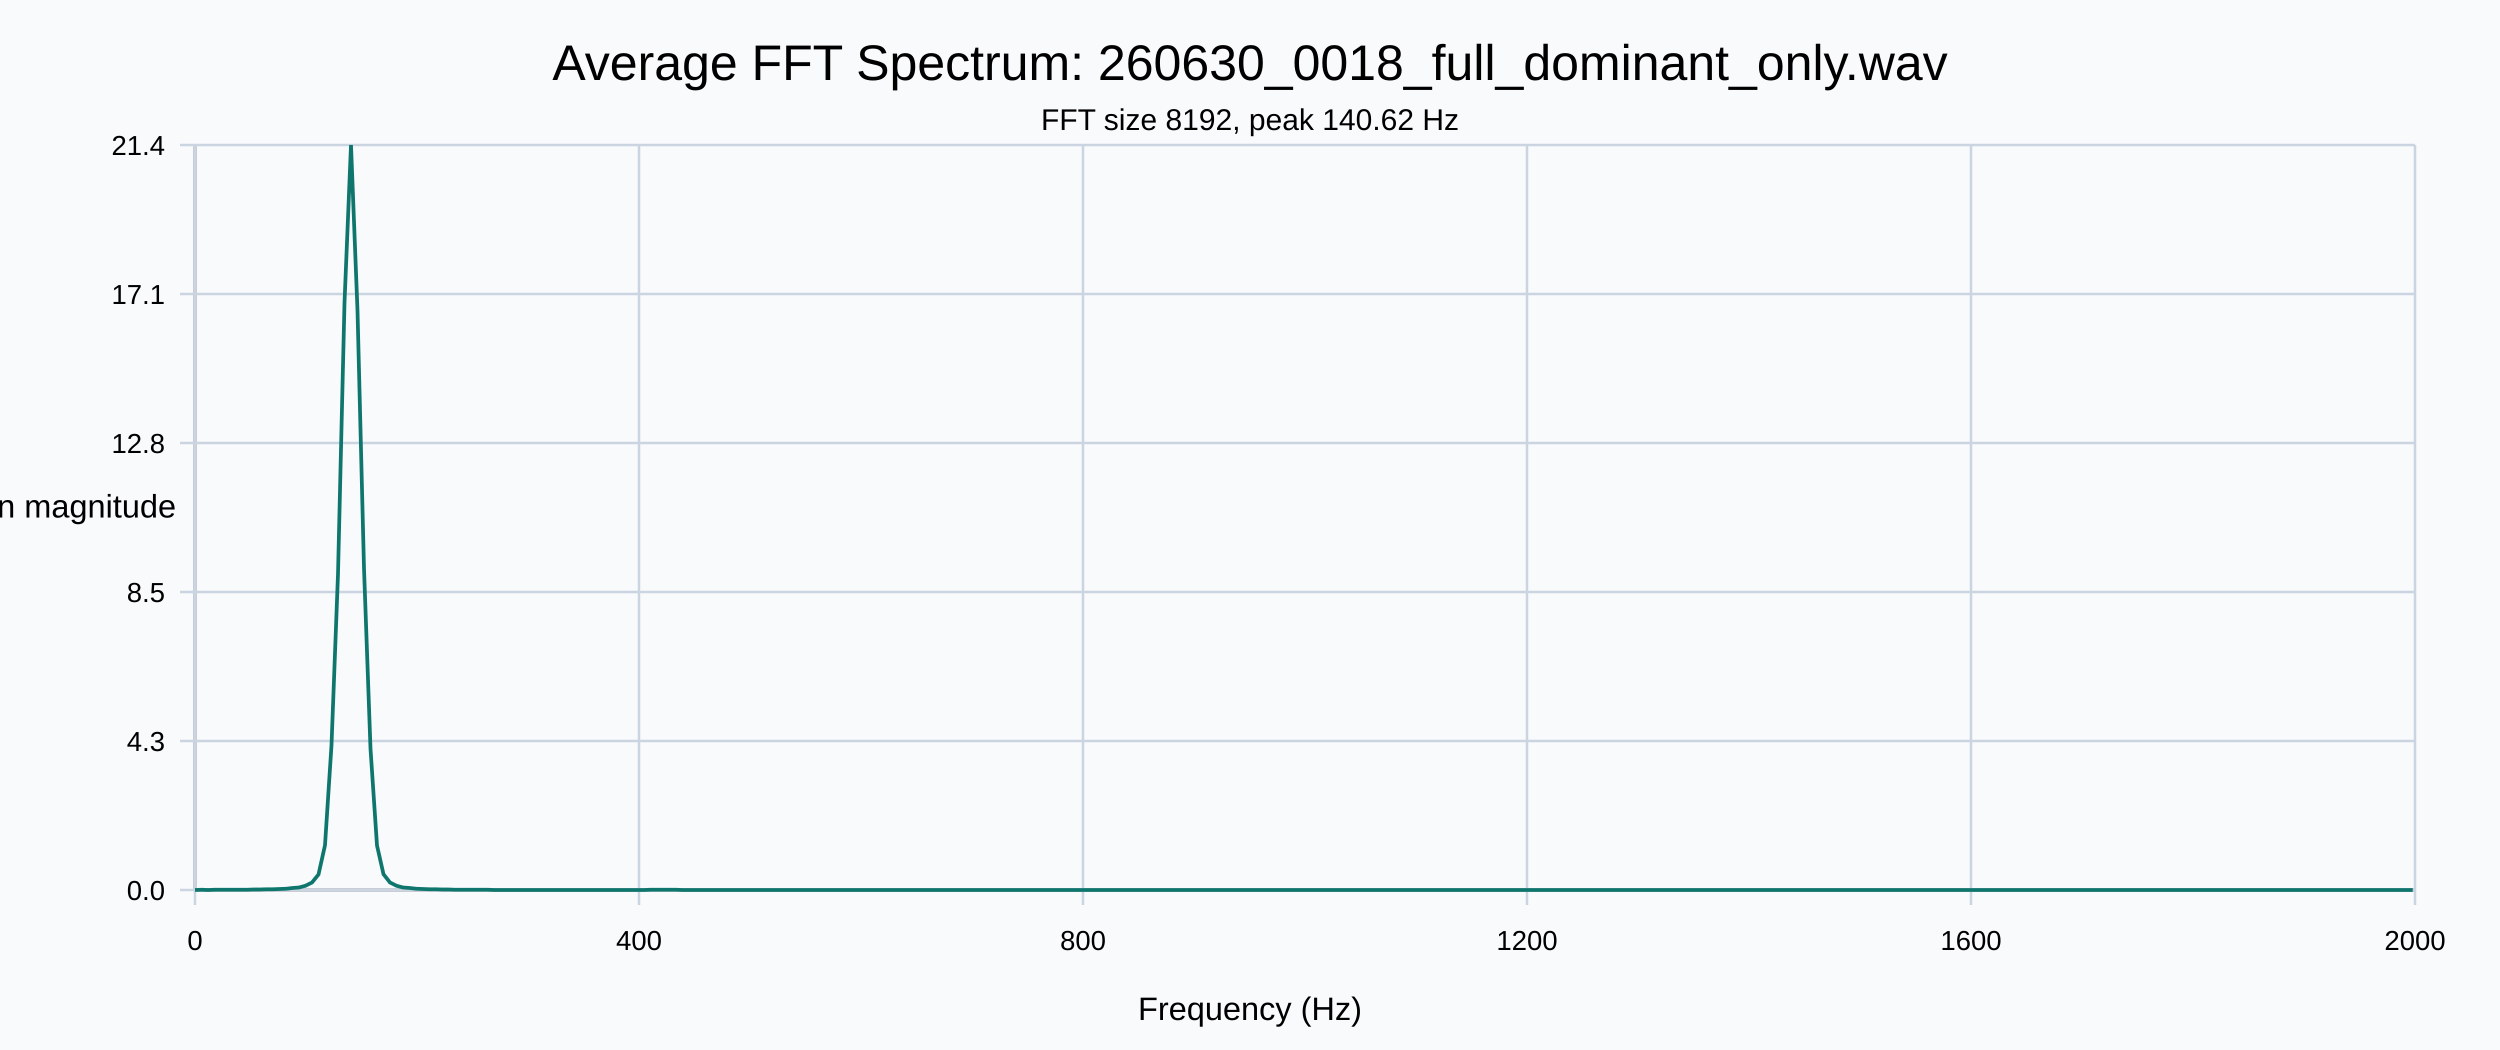
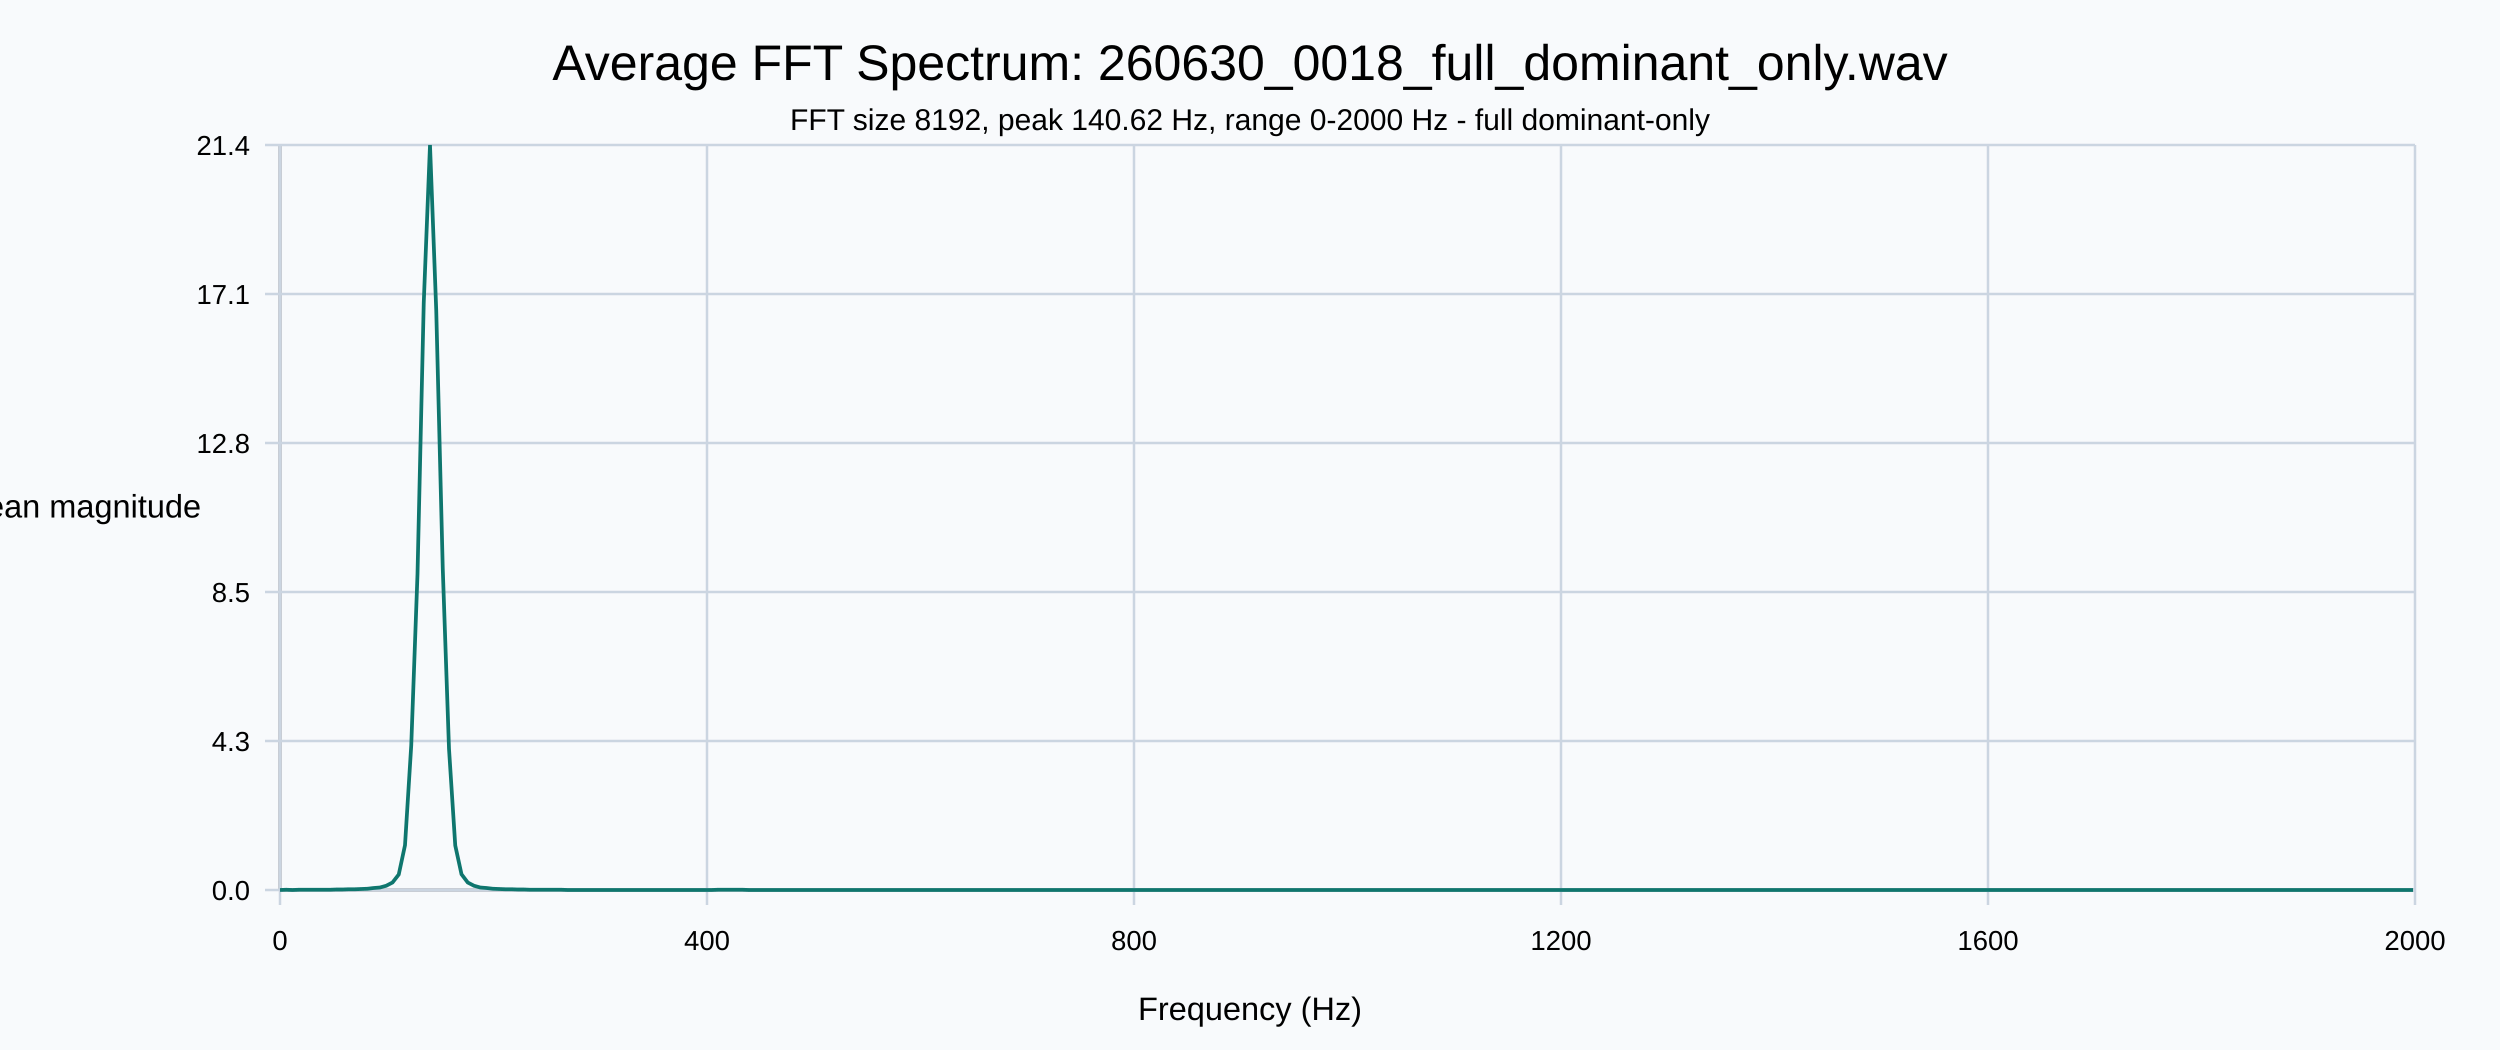
<svg xmlns="http://www.w3.org/2000/svg" width="1000" height="420" viewBox="0 0 1000 420">
  <rect width="100%" height="100%" fill="#f8fafc" />
  <text x="500.0" y="32.0" font-size="20" font-family="Arial, sans-serif" text-anchor="middle">Average FFT Spectrum: 260630_0018_full_dominant_only.wav</text>
-   <text x="500.0" y="52.0" font-size="12" font-family="Arial, sans-serif" text-anchor="middle">FFT size 8192, peak 140.62 Hz</text>
-   <line x1="78" y1="58" x2="78" y2="356" stroke="#334155" />
-   <line x1="78" y1="356" x2="966" y2="356" stroke="#334155" />
+   <text x="500.0" y="52.0" font-size="12" font-family="Arial, sans-serif" text-anchor="middle">FFT size 8192, peak 140.62 Hz, range 0-2000 Hz - full dominant-only</text>
+   <line x1="112" y1="58" x2="112" y2="356" stroke="#334155" />
+   <line x1="112" y1="356" x2="966" y2="356" stroke="#334155" />
  <text x="500.0" y="408.0" font-size="13" font-family="Arial, sans-serif" text-anchor="middle">Frequency (Hz)</text>
-   <text x="22.0" y="207.0" font-size="13" font-family="Arial, sans-serif" text-anchor="middle">Mean magnitude</text>
-   <line x1="78.0" y1="58" x2="78.0" y2="362" stroke="#cbd5e1" />
-   <text x="78.0" y="380.0" font-size="11" font-family="Arial, sans-serif" text-anchor="middle">0</text>
-   <line x1="72" y1="356.0" x2="966" y2="356.0" stroke="#cbd5e1" />
-   <text x="66.0" y="360.0" font-size="11" font-family="Arial, sans-serif" text-anchor="end">0.0</text>
-   <line x1="255.6" y1="58" x2="255.6" y2="362" stroke="#cbd5e1" />
-   <text x="255.6" y="380.0" font-size="11" font-family="Arial, sans-serif" text-anchor="middle">400</text>
-   <line x1="72" y1="296.4" x2="966" y2="296.4" stroke="#cbd5e1" />
-   <text x="66.0" y="300.4" font-size="11" font-family="Arial, sans-serif" text-anchor="end">4.3</text>
-   <line x1="433.2" y1="58" x2="433.2" y2="362" stroke="#cbd5e1" />
-   <text x="433.2" y="380.0" font-size="11" font-family="Arial, sans-serif" text-anchor="middle">800</text>
-   <line x1="72" y1="236.8" x2="966" y2="236.8" stroke="#cbd5e1" />
-   <text x="66.0" y="240.8" font-size="11" font-family="Arial, sans-serif" text-anchor="end">8.5</text>
-   <line x1="610.8" y1="58" x2="610.8" y2="362" stroke="#cbd5e1" />
-   <text x="610.8" y="380.0" font-size="11" font-family="Arial, sans-serif" text-anchor="middle">1200</text>
-   <line x1="72" y1="177.2" x2="966" y2="177.2" stroke="#cbd5e1" />
-   <text x="66.0" y="181.2" font-size="11" font-family="Arial, sans-serif" text-anchor="end">12.8</text>
-   <line x1="788.4" y1="58" x2="788.4" y2="362" stroke="#cbd5e1" />
-   <text x="788.4" y="380.0" font-size="11" font-family="Arial, sans-serif" text-anchor="middle">1600</text>
-   <line x1="72" y1="117.6" x2="966" y2="117.6" stroke="#cbd5e1" />
-   <text x="66.0" y="121.6" font-size="11" font-family="Arial, sans-serif" text-anchor="end">17.1</text>
+   <text x="32.0" y="207.0" font-size="13" font-family="Arial, sans-serif" text-anchor="middle">Mean magnitude</text>
+   <line x1="112.0" y1="58" x2="112.0" y2="362" stroke="#cbd5e1" />
+   <text x="112.0" y="380.0" font-size="11" font-family="Arial, sans-serif" text-anchor="middle">0</text>
+   <line x1="106" y1="356.0" x2="966" y2="356.0" stroke="#cbd5e1" />
+   <text x="100.0" y="360.0" font-size="11" font-family="Arial, sans-serif" text-anchor="end">0.0</text>
+   <line x1="282.8" y1="58" x2="282.8" y2="362" stroke="#cbd5e1" />
+   <text x="282.8" y="380.0" font-size="11" font-family="Arial, sans-serif" text-anchor="middle">400</text>
+   <line x1="106" y1="296.4" x2="966" y2="296.4" stroke="#cbd5e1" />
+   <text x="100.0" y="300.4" font-size="11" font-family="Arial, sans-serif" text-anchor="end">4.3</text>
+   <line x1="453.6" y1="58" x2="453.6" y2="362" stroke="#cbd5e1" />
+   <text x="453.6" y="380.0" font-size="11" font-family="Arial, sans-serif" text-anchor="middle">800</text>
+   <line x1="106" y1="236.8" x2="966" y2="236.8" stroke="#cbd5e1" />
+   <text x="100.0" y="240.8" font-size="11" font-family="Arial, sans-serif" text-anchor="end">8.5</text>
+   <line x1="624.4" y1="58" x2="624.4" y2="362" stroke="#cbd5e1" />
+   <text x="624.4" y="380.0" font-size="11" font-family="Arial, sans-serif" text-anchor="middle">1200</text>
+   <line x1="106" y1="177.2" x2="966" y2="177.2" stroke="#cbd5e1" />
+   <text x="100.0" y="181.2" font-size="11" font-family="Arial, sans-serif" text-anchor="end">12.8</text>
+   <line x1="795.2" y1="58" x2="795.2" y2="362" stroke="#cbd5e1" />
+   <text x="795.2" y="380.0" font-size="11" font-family="Arial, sans-serif" text-anchor="middle">1600</text>
+   <line x1="106" y1="117.6" x2="966" y2="117.6" stroke="#cbd5e1" />
+   <text x="100.0" y="121.6" font-size="11" font-family="Arial, sans-serif" text-anchor="end">17.1</text>
  <line x1="966.0" y1="58" x2="966.0" y2="362" stroke="#cbd5e1" />
  <text x="966.0" y="380.0" font-size="11" font-family="Arial, sans-serif" text-anchor="middle">2000</text>
-   <line x1="72" y1="58.0" x2="966" y2="58.0" stroke="#cbd5e1" />
-   <text x="66.0" y="62.0" font-size="11" font-family="Arial, sans-serif" text-anchor="end">21.4</text>
-   <polyline points="78.0,356.0 80.6,355.9 83.2,356.0 85.8,355.9 88.4,355.9 91.0,355.9 93.6,355.9 96.2,355.9 98.8,355.9 101.4,355.8 104.0,355.8 106.6,355.7 109.2,355.7 111.8,355.6 114.4,355.5 117.0,355.2 119.6,355.0 122.2,354.3 124.8,353.0 127.4,349.8 130.0,338.1 132.6,298.1 135.2,229.6 137.8,121.1 140.4,58.0 143.0,124.3 145.6,227.3 148.2,299.5 150.8,338.2 153.4,349.7 156.0,353.0 158.6,354.3 161.2,355.0 163.9,355.2 166.5,355.5 169.1,355.6 171.7,355.7 174.3,355.7 176.9,355.8 179.5,355.8 182.1,355.9 184.7,355.9 187.3,355.9 189.9,355.9 192.5,355.9 195.1,355.9 197.7,356.0 200.3,356.0 202.9,356.0 205.5,356.0 208.1,356.0 210.7,356.0 213.3,356.0 215.9,356.0 218.5,356.0 221.1,356.0 223.7,356.0 226.3,356.0 228.9,356.0 231.5,356.0 234.1,356.0 236.7,356.0 239.3,356.0 241.9,356.0 244.5,356.0 247.1,356.0 249.7,356.0 252.3,356.0 254.9,356.0 257.5,356.0 260.1,355.9 262.7,355.9 265.3,355.9 267.9,355.9 270.5,355.9 273.1,356.0 275.7,356.0 278.3,356.0 280.9,356.0 283.5,356.0 286.1,356.0 288.7,356.0 291.3,356.0 293.9,356.0 296.5,356.0 299.1,356.0 301.7,356.0 304.3,356.0 306.9,356.0 309.5,356.0 312.1,356.0 314.7,356.0 317.3,356.0 319.9,356.0 322.5,356.0 325.1,356.0 327.8,356.0 330.4,356.0 333.0,356.0 335.6,356.0 338.2,356.0 340.8,356.0 343.4,356.0 346.0,356.0 348.6,356.0 351.2,356.0 353.8,356.0 356.4,356.0 359.0,356.0 361.6,356.0 364.2,356.0 366.8,356.0 369.4,356.0 372.0,356.0 374.6,356.0 377.2,356.0 379.8,356.0 382.4,356.0 385.0,356.0 387.6,356.0 390.2,356.0 392.8,356.0 395.4,356.0 398.0,356.0 400.6,356.0 403.2,356.0 405.8,356.0 408.4,356.0 411.0,356.0 413.6,356.0 416.2,356.0 418.8,356.0 421.4,356.0 424.0,356.0 426.6,356.0 429.2,356.0 431.8,356.0 434.4,356.0 437.0,356.0 439.6,356.0 442.2,356.0 444.8,356.0 447.4,356.0 450.0,356.0 452.6,356.0 455.2,356.0 457.8,356.0 460.4,356.0 463.0,356.0 465.6,356.0 468.2,356.0 470.8,356.0 473.4,356.0 476.0,356.0 478.6,356.0 481.2,356.0 483.8,356.0 486.4,356.0 489.0,356.0 491.6,356.0 494.2,356.0 496.9,356.0 499.5,356.0 502.1,356.0 504.7,356.0 507.3,356.0 509.9,356.0 512.5,356.0 515.1,356.0 517.7,356.0 520.3,356.0 522.9,356.0 525.5,356.0 528.1,356.0 530.7,356.0 533.3,356.0 535.9,356.0 538.5,356.0 541.1,356.0 543.7,356.0 546.3,356.0 548.9,356.0 551.5,356.0 554.1,356.0 556.7,356.0 559.3,356.0 561.9,356.0 564.5,356.0 567.1,356.0 569.7,356.0 572.3,356.0 574.9,356.0 577.5,356.0 580.1,356.0 582.7,356.0 585.3,356.0 587.9,356.0 590.5,356.0 593.1,356.0 595.7,356.0 598.3,356.0 600.9,356.0 603.5,356.0 606.1,356.0 608.7,356.0 611.3,356.0 613.9,356.0 616.5,356.0 619.1,356.0 621.7,356.0 624.3,356.0 626.9,356.0 629.5,356.0 632.1,356.0 634.7,356.0 637.3,356.0 639.9,356.0 642.5,356.0 645.1,356.0 647.7,356.0 650.3,356.0 652.9,356.0 655.5,356.0 658.1,356.0 660.8,356.0 663.4,356.0 666.0,356.0 668.6,356.0 671.2,356.0 673.8,356.0 676.4,356.0 679.0,356.0 681.6,356.0 684.2,356.0 686.8,356.0 689.4,356.0 692.0,356.0 694.6,356.0 697.2,356.0 699.8,356.0 702.4,356.0 705.0,356.0 707.6,356.0 710.2,356.0 712.8,356.0 715.4,356.0 718.0,356.0 720.6,356.0 723.2,356.0 725.8,356.0 728.4,356.0 731.0,356.0 733.6,356.0 736.2,356.0 738.8,356.0 741.4,356.0 744.0,356.0 746.6,356.0 749.2,356.0 751.8,356.0 754.4,356.0 757.0,356.0 759.6,356.0 762.2,356.0 764.8,356.0 767.4,356.0 770.0,356.0 772.6,356.0 775.2,356.0 777.8,356.0 780.4,356.0 783.0,356.0 785.6,356.0 788.2,356.0 790.8,356.0 793.4,356.0 796.0,356.0 798.6,356.0 801.2,356.0 803.8,356.0 806.4,356.0 809.0,356.0 811.6,356.0 814.2,356.0 816.8,356.0 819.4,356.0 822.0,356.0 824.6,356.0 827.2,356.0 829.9,356.0 832.5,356.0 835.1,356.0 837.7,356.0 840.3,356.0 842.9,356.0 845.5,356.0 848.1,356.0 850.7,356.0 853.3,356.0 855.9,356.0 858.5,356.0 861.1,356.0 863.7,356.0 866.3,356.0 868.9,356.0 871.5,356.0 874.1,356.0 876.7,356.0 879.3,356.0 881.9,356.0 884.5,356.0 887.1,356.0 889.7,356.0 892.3,356.0 894.9,356.0 897.5,356.0 900.1,356.0 902.7,356.0 905.3,356.0 907.9,356.0 910.5,356.0 913.1,356.0 915.7,356.0 918.3,356.0 920.9,356.0 923.5,356.0 926.1,356.0 928.7,356.0 931.3,356.0 933.9,356.0 936.5,356.0 939.1,356.0 941.7,356.0 944.3,356.0 946.9,356.0 949.5,356.0 952.1,356.0 954.7,356.0 957.3,356.0 959.9,356.0 962.5,356.0 965.1,356.0" fill="none" stroke="#0f766e" stroke-width="1.5" />
+   <line x1="106" y1="58.0" x2="966" y2="58.0" stroke="#cbd5e1" />
+   <text x="100.0" y="62.0" font-size="11" font-family="Arial, sans-serif" text-anchor="end">21.4</text>
+   <polyline points="112.0,356.0 114.5,355.9 117.0,356.0 119.5,355.9 122.0,355.9 124.5,355.9 127.0,355.9 129.5,355.9 132.0,355.9 134.5,355.8 137.0,355.8 139.5,355.7 142.0,355.7 144.5,355.6 147.0,355.5 149.5,355.2 152.0,355.0 154.5,354.3 157.0,353.0 159.5,349.8 162.0,338.1 164.5,298.1 167.0,229.6 169.5,121.1 172.0,58.0 174.5,124.3 177.1,227.3 179.6,299.5 182.1,338.2 184.6,349.7 187.1,353.0 189.6,354.3 192.1,355.0 194.6,355.2 197.1,355.5 199.6,355.6 202.1,355.7 204.6,355.7 207.1,355.8 209.6,355.8 212.1,355.9 214.6,355.9 217.1,355.9 219.6,355.9 222.1,355.9 224.6,355.9 227.1,356.0 229.6,356.0 232.1,356.0 234.6,356.0 237.1,356.0 239.6,356.0 242.1,356.0 244.6,356.0 247.1,356.0 249.6,356.0 252.1,356.0 254.6,356.0 257.1,356.0 259.6,356.0 262.1,356.0 264.6,356.0 267.1,356.0 269.6,356.0 272.1,356.0 274.6,356.0 277.1,356.0 279.6,356.0 282.1,356.0 284.6,356.0 287.1,355.9 289.6,355.9 292.1,355.9 294.6,355.9 297.1,355.9 299.6,356.0 302.1,356.0 304.7,356.0 307.2,356.0 309.7,356.0 312.2,356.0 314.7,356.0 317.2,356.0 319.7,356.0 322.2,356.0 324.7,356.0 327.2,356.0 329.7,356.0 332.2,356.0 334.7,356.0 337.2,356.0 339.7,356.0 342.2,356.0 344.7,356.0 347.2,356.0 349.7,356.0 352.2,356.0 354.7,356.0 357.2,356.0 359.7,356.0 362.2,356.0 364.7,356.0 367.2,356.0 369.7,356.0 372.2,356.0 374.7,356.0 377.2,356.0 379.7,356.0 382.2,356.0 384.7,356.0 387.2,356.0 389.7,356.0 392.2,356.0 394.7,356.0 397.2,356.0 399.7,356.0 402.2,356.0 404.7,356.0 407.2,356.0 409.7,356.0 412.2,356.0 414.7,356.0 417.2,356.0 419.7,356.0 422.2,356.0 424.7,356.0 427.2,356.0 429.7,356.0 432.2,356.0 434.8,356.0 437.3,356.0 439.8,356.0 442.3,356.0 444.8,356.0 447.3,356.0 449.8,356.0 452.3,356.0 454.8,356.0 457.3,356.0 459.8,356.0 462.3,356.0 464.8,356.0 467.3,356.0 469.8,356.0 472.3,356.0 474.8,356.0 477.3,356.0 479.8,356.0 482.3,356.0 484.8,356.0 487.3,356.0 489.8,356.0 492.3,356.0 494.8,356.0 497.3,356.0 499.8,356.0 502.3,356.0 504.8,356.0 507.3,356.0 509.8,356.0 512.3,356.0 514.8,356.0 517.3,356.0 519.8,356.0 522.3,356.0 524.8,356.0 527.3,356.0 529.8,356.0 532.3,356.0 534.8,356.0 537.3,356.0 539.8,356.0 542.3,356.0 544.8,356.0 547.3,356.0 549.8,356.0 552.3,356.0 554.8,356.0 557.3,356.0 559.8,356.0 562.4,356.0 564.9,356.0 567.4,356.0 569.9,356.0 572.4,356.0 574.9,356.0 577.4,356.0 579.9,356.0 582.4,356.0 584.9,356.0 587.4,356.0 589.9,356.0 592.4,356.0 594.9,356.0 597.4,356.0 599.9,356.0 602.4,356.0 604.9,356.0 607.4,356.0 609.9,356.0 612.4,356.0 614.9,356.0 617.4,356.0 619.9,356.0 622.4,356.0 624.9,356.0 627.4,356.0 629.9,356.0 632.4,356.0 634.9,356.0 637.4,356.0 639.9,356.0 642.4,356.0 644.9,356.0 647.4,356.0 649.9,356.0 652.4,356.0 654.9,356.0 657.4,356.0 659.9,356.0 662.4,356.0 664.9,356.0 667.4,356.0 669.9,356.0 672.4,356.0 674.9,356.0 677.4,356.0 679.9,356.0 682.4,356.0 684.9,356.0 687.4,356.0 690.0,356.0 692.5,356.0 695.0,356.0 697.5,356.0 700.0,356.0 702.5,356.0 705.0,356.0 707.5,356.0 710.0,356.0 712.5,356.0 715.0,356.0 717.5,356.0 720.0,356.0 722.5,356.0 725.0,356.0 727.5,356.0 730.0,356.0 732.5,356.0 735.0,356.0 737.5,356.0 740.0,356.0 742.5,356.0 745.0,356.0 747.5,356.0 750.0,356.0 752.5,356.0 755.0,356.0 757.5,356.0 760.0,356.0 762.5,356.0 765.0,356.0 767.5,356.0 770.0,356.0 772.5,356.0 775.0,356.0 777.5,356.0 780.0,356.0 782.5,356.0 785.0,356.0 787.5,356.0 790.0,356.0 792.5,356.0 795.0,356.0 797.5,356.0 800.0,356.0 802.5,356.0 805.0,356.0 807.5,356.0 810.0,356.0 812.5,356.0 815.0,356.0 817.6,356.0 820.1,356.0 822.6,356.0 825.1,356.0 827.6,356.0 830.1,356.0 832.6,356.0 835.1,356.0 837.6,356.0 840.1,356.0 842.6,356.0 845.1,356.0 847.6,356.0 850.1,356.0 852.6,356.0 855.1,356.0 857.6,356.0 860.1,356.0 862.6,356.0 865.1,356.0 867.6,356.0 870.1,356.0 872.6,356.0 875.1,356.0 877.6,356.0 880.1,356.0 882.6,356.0 885.1,356.0 887.6,356.0 890.1,356.0 892.6,356.0 895.1,356.0 897.6,356.0 900.1,356.0 902.6,356.0 905.1,356.0 907.6,356.0 910.1,356.0 912.6,356.0 915.1,356.0 917.6,356.0 920.1,356.0 922.6,356.0 925.1,356.0 927.6,356.0 930.1,356.0 932.6,356.0 935.1,356.0 937.6,356.0 940.1,356.0 942.6,356.0 945.2,356.0 947.7,356.0 950.2,356.0 952.7,356.0 955.2,356.0 957.7,356.0 960.2,356.0 962.7,356.0 965.2,356.0" fill="none" stroke="#0f766e" stroke-width="1.5" />
</svg>
